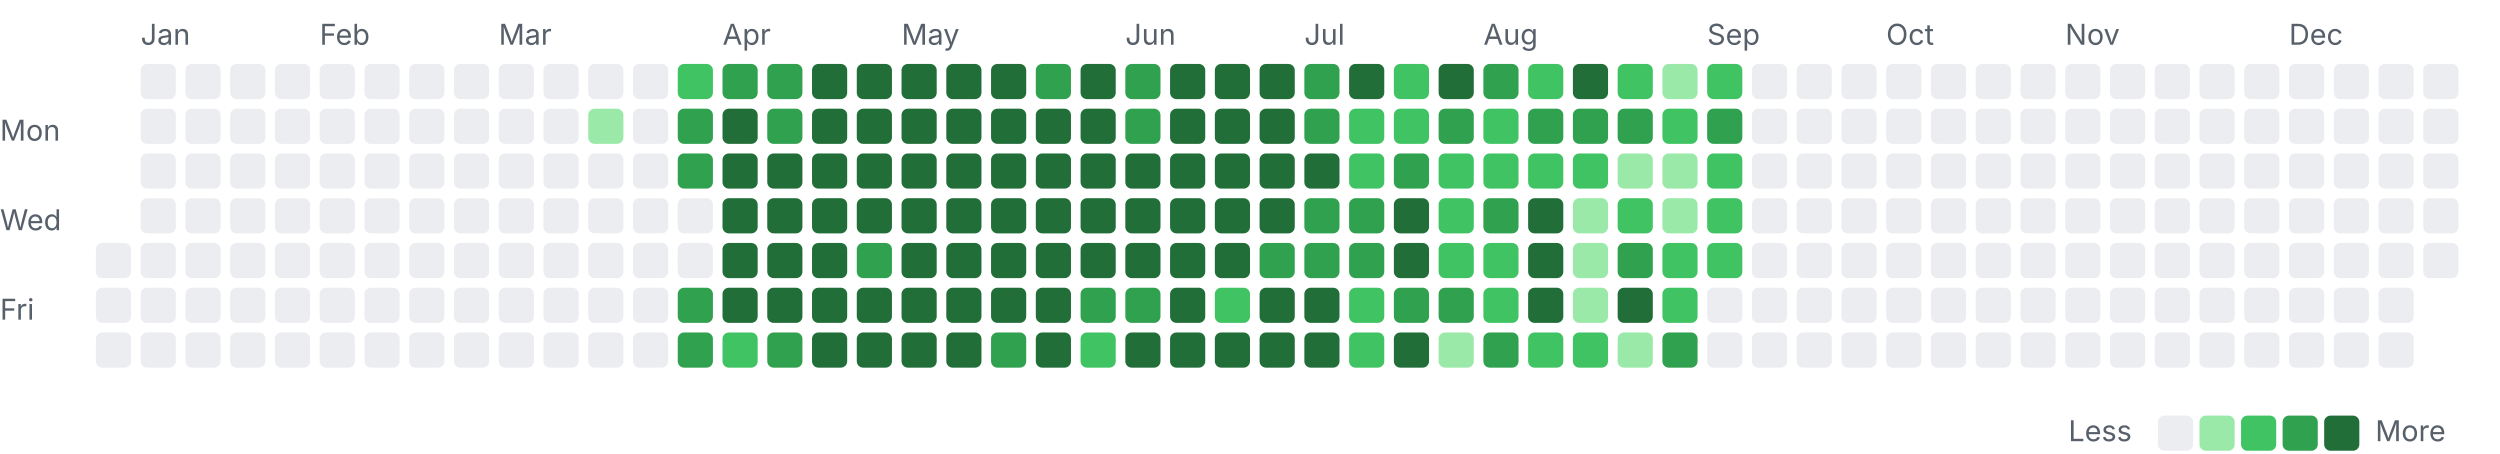
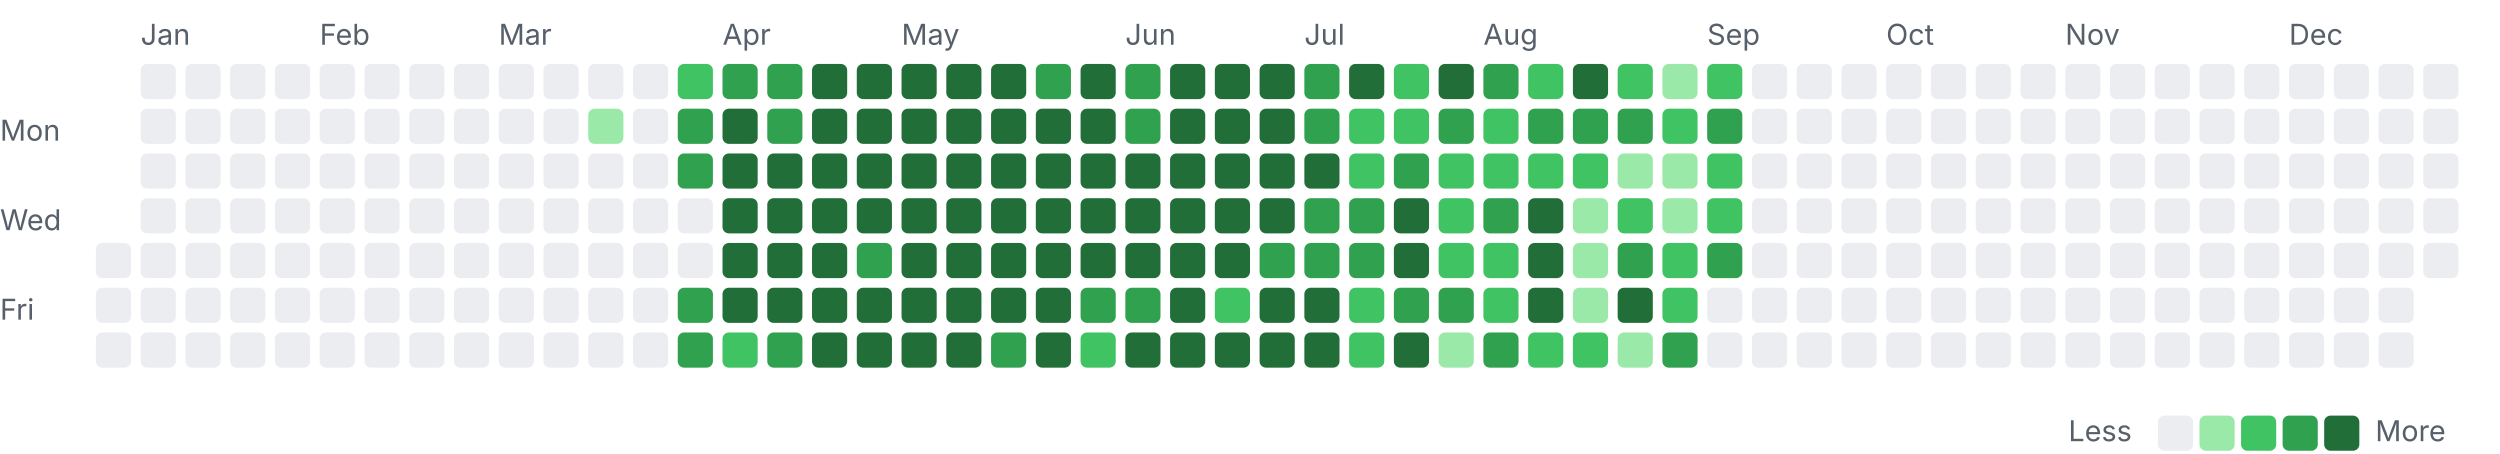
<svg xmlns="http://www.w3.org/2000/svg" width="782" height="142" viewBox="0 0 782 142">
  <style>.l0{fill:#ebedf0}.l1{fill:#9be9a8}.l2{fill:#40c463}.l3{fill:#30a14e}.l4{fill:#216e39} .lbl{fill:#57606a;font:9px -apple-system,Segoe UI,sans-serif}@media(prefers-color-scheme:dark){.l0{fill:#161b22}.l1{fill:#0e4429}.l2{fill:#006d32}.l3{fill:#26a641}.l4{fill:#39d353} .lbl{fill:#8b949e}}</style>
  <text class="lbl" x="44" y="14">Jan</text>
  <text class="lbl" x="100" y="14">Feb</text>
  <text class="lbl" x="156" y="14">Mar</text>
  <text class="lbl" x="226" y="14">Apr</text>
  <text class="lbl" x="282" y="14">May</text>
  <text class="lbl" x="352" y="14">Jun</text>
  <text class="lbl" x="408" y="14">Jul</text>
  <text class="lbl" x="464" y="14">Aug</text>
  <text class="lbl" x="534" y="14">Sep</text>
  <text class="lbl" x="590" y="14">Oct</text>
  <text class="lbl" x="646" y="14">Nov</text>
  <text class="lbl" x="716" y="14">Dec</text>
  <text class="lbl" x="0" y="44">Mon</text>
  <text class="lbl" x="0" y="72">Wed</text>
  <text class="lbl" x="0" y="100">Fri</text>
  <rect class="l0" x="30" y="76" width="11" height="11" rx="2" />
  <rect class="l0" x="30" y="90" width="11" height="11" rx="2" />
  <rect class="l0" x="30" y="104" width="11" height="11" rx="2" />
  <rect class="l0" x="44" y="20" width="11" height="11" rx="2" />
  <rect class="l0" x="44" y="34" width="11" height="11" rx="2" />
  <rect class="l0" x="44" y="48" width="11" height="11" rx="2" />
  <rect class="l0" x="44" y="62" width="11" height="11" rx="2" />
  <rect class="l0" x="44" y="76" width="11" height="11" rx="2" />
  <rect class="l0" x="44" y="90" width="11" height="11" rx="2" />
  <rect class="l0" x="44" y="104" width="11" height="11" rx="2" />
  <rect class="l0" x="58" y="20" width="11" height="11" rx="2" />
  <rect class="l0" x="58" y="34" width="11" height="11" rx="2" />
  <rect class="l0" x="58" y="48" width="11" height="11" rx="2" />
  <rect class="l0" x="58" y="62" width="11" height="11" rx="2" />
  <rect class="l0" x="58" y="76" width="11" height="11" rx="2" />
  <rect class="l0" x="58" y="90" width="11" height="11" rx="2" />
  <rect class="l0" x="58" y="104" width="11" height="11" rx="2" />
  <rect class="l0" x="72" y="20" width="11" height="11" rx="2" />
  <rect class="l0" x="72" y="34" width="11" height="11" rx="2" />
  <rect class="l0" x="72" y="48" width="11" height="11" rx="2" />
  <rect class="l0" x="72" y="62" width="11" height="11" rx="2" />
  <rect class="l0" x="72" y="76" width="11" height="11" rx="2" />
  <rect class="l0" x="72" y="90" width="11" height="11" rx="2" />
  <rect class="l0" x="72" y="104" width="11" height="11" rx="2" />
  <rect class="l0" x="86" y="20" width="11" height="11" rx="2" />
  <rect class="l0" x="86" y="34" width="11" height="11" rx="2" />
  <rect class="l0" x="86" y="48" width="11" height="11" rx="2" />
  <rect class="l0" x="86" y="62" width="11" height="11" rx="2" />
  <rect class="l0" x="86" y="76" width="11" height="11" rx="2" />
  <rect class="l0" x="86" y="90" width="11" height="11" rx="2" />
  <rect class="l0" x="86" y="104" width="11" height="11" rx="2" />
  <rect class="l0" x="100" y="20" width="11" height="11" rx="2" />
  <rect class="l0" x="100" y="34" width="11" height="11" rx="2" />
  <rect class="l0" x="100" y="48" width="11" height="11" rx="2" />
  <rect class="l0" x="100" y="62" width="11" height="11" rx="2" />
  <rect class="l0" x="100" y="76" width="11" height="11" rx="2" />
  <rect class="l0" x="100" y="90" width="11" height="11" rx="2" />
  <rect class="l0" x="100" y="104" width="11" height="11" rx="2" />
  <rect class="l0" x="114" y="20" width="11" height="11" rx="2" />
  <rect class="l0" x="114" y="34" width="11" height="11" rx="2" />
  <rect class="l0" x="114" y="48" width="11" height="11" rx="2" />
  <rect class="l0" x="114" y="62" width="11" height="11" rx="2" />
  <rect class="l0" x="114" y="76" width="11" height="11" rx="2" />
  <rect class="l0" x="114" y="90" width="11" height="11" rx="2" />
  <rect class="l0" x="114" y="104" width="11" height="11" rx="2" />
  <rect class="l0" x="128" y="20" width="11" height="11" rx="2" />
  <rect class="l0" x="128" y="34" width="11" height="11" rx="2" />
  <rect class="l0" x="128" y="48" width="11" height="11" rx="2" />
  <rect class="l0" x="128" y="62" width="11" height="11" rx="2" />
  <rect class="l0" x="128" y="76" width="11" height="11" rx="2" />
  <rect class="l0" x="128" y="90" width="11" height="11" rx="2" />
  <rect class="l0" x="128" y="104" width="11" height="11" rx="2" />
  <rect class="l0" x="142" y="20" width="11" height="11" rx="2" />
  <rect class="l0" x="142" y="34" width="11" height="11" rx="2" />
  <rect class="l0" x="142" y="48" width="11" height="11" rx="2" />
  <rect class="l0" x="142" y="62" width="11" height="11" rx="2" />
  <rect class="l0" x="142" y="76" width="11" height="11" rx="2" />
  <rect class="l0" x="142" y="90" width="11" height="11" rx="2" />
  <rect class="l0" x="142" y="104" width="11" height="11" rx="2" />
  <rect class="l0" x="156" y="20" width="11" height="11" rx="2" />
  <rect class="l0" x="156" y="34" width="11" height="11" rx="2" />
  <rect class="l0" x="156" y="48" width="11" height="11" rx="2" />
  <rect class="l0" x="156" y="62" width="11" height="11" rx="2" />
  <rect class="l0" x="156" y="76" width="11" height="11" rx="2" />
  <rect class="l0" x="156" y="90" width="11" height="11" rx="2" />
  <rect class="l0" x="156" y="104" width="11" height="11" rx="2" />
  <rect class="l0" x="170" y="20" width="11" height="11" rx="2" />
  <rect class="l0" x="170" y="34" width="11" height="11" rx="2" />
  <rect class="l0" x="170" y="48" width="11" height="11" rx="2" />
  <rect class="l0" x="170" y="62" width="11" height="11" rx="2" />
  <rect class="l0" x="170" y="76" width="11" height="11" rx="2" />
  <rect class="l0" x="170" y="90" width="11" height="11" rx="2" />
  <rect class="l0" x="170" y="104" width="11" height="11" rx="2" />
  <rect class="l0" x="184" y="20" width="11" height="11" rx="2" />
  <rect class="l1" x="184" y="34" width="11" height="11" rx="2" />
  <rect class="l0" x="184" y="48" width="11" height="11" rx="2" />
  <rect class="l0" x="184" y="62" width="11" height="11" rx="2" />
  <rect class="l0" x="184" y="76" width="11" height="11" rx="2" />
  <rect class="l0" x="184" y="90" width="11" height="11" rx="2" />
  <rect class="l0" x="184" y="104" width="11" height="11" rx="2" />
  <rect class="l0" x="198" y="20" width="11" height="11" rx="2" />
  <rect class="l0" x="198" y="34" width="11" height="11" rx="2" />
  <rect class="l0" x="198" y="48" width="11" height="11" rx="2" />
  <rect class="l0" x="198" y="62" width="11" height="11" rx="2" />
  <rect class="l0" x="198" y="76" width="11" height="11" rx="2" />
  <rect class="l0" x="198" y="90" width="11" height="11" rx="2" />
  <rect class="l0" x="198" y="104" width="11" height="11" rx="2" />
  <rect class="l2" x="212" y="20" width="11" height="11" rx="2" />
  <rect class="l3" x="212" y="34" width="11" height="11" rx="2" />
  <rect class="l3" x="212" y="48" width="11" height="11" rx="2" />
  <rect class="l0" x="212" y="62" width="11" height="11" rx="2" />
  <rect class="l0" x="212" y="76" width="11" height="11" rx="2" />
  <rect class="l3" x="212" y="90" width="11" height="11" rx="2" />
  <rect class="l3" x="212" y="104" width="11" height="11" rx="2" />
  <rect class="l3" x="226" y="20" width="11" height="11" rx="2" />
  <rect class="l4" x="226" y="34" width="11" height="11" rx="2" />
  <rect class="l4" x="226" y="48" width="11" height="11" rx="2" />
  <rect class="l4" x="226" y="62" width="11" height="11" rx="2" />
  <rect class="l4" x="226" y="76" width="11" height="11" rx="2" />
  <rect class="l4" x="226" y="90" width="11" height="11" rx="2" />
  <rect class="l2" x="226" y="104" width="11" height="11" rx="2" />
  <rect class="l3" x="240" y="20" width="11" height="11" rx="2" />
  <rect class="l3" x="240" y="34" width="11" height="11" rx="2" />
  <rect class="l4" x="240" y="48" width="11" height="11" rx="2" />
  <rect class="l4" x="240" y="62" width="11" height="11" rx="2" />
  <rect class="l4" x="240" y="76" width="11" height="11" rx="2" />
  <rect class="l4" x="240" y="90" width="11" height="11" rx="2" />
  <rect class="l3" x="240" y="104" width="11" height="11" rx="2" />
  <rect class="l4" x="254" y="20" width="11" height="11" rx="2" />
  <rect class="l4" x="254" y="34" width="11" height="11" rx="2" />
  <rect class="l4" x="254" y="48" width="11" height="11" rx="2" />
  <rect class="l4" x="254" y="62" width="11" height="11" rx="2" />
  <rect class="l4" x="254" y="76" width="11" height="11" rx="2" />
  <rect class="l4" x="254" y="90" width="11" height="11" rx="2" />
  <rect class="l4" x="254" y="104" width="11" height="11" rx="2" />
  <rect class="l4" x="268" y="20" width="11" height="11" rx="2" />
  <rect class="l4" x="268" y="34" width="11" height="11" rx="2" />
  <rect class="l4" x="268" y="48" width="11" height="11" rx="2" />
  <rect class="l4" x="268" y="62" width="11" height="11" rx="2" />
  <rect class="l3" x="268" y="76" width="11" height="11" rx="2" />
  <rect class="l4" x="268" y="90" width="11" height="11" rx="2" />
  <rect class="l4" x="268" y="104" width="11" height="11" rx="2" />
  <rect class="l4" x="282" y="20" width="11" height="11" rx="2" />
  <rect class="l4" x="282" y="34" width="11" height="11" rx="2" />
  <rect class="l4" x="282" y="48" width="11" height="11" rx="2" />
  <rect class="l4" x="282" y="62" width="11" height="11" rx="2" />
  <rect class="l4" x="282" y="76" width="11" height="11" rx="2" />
  <rect class="l4" x="282" y="90" width="11" height="11" rx="2" />
  <rect class="l4" x="282" y="104" width="11" height="11" rx="2" />
  <rect class="l4" x="296" y="20" width="11" height="11" rx="2" />
  <rect class="l4" x="296" y="34" width="11" height="11" rx="2" />
  <rect class="l4" x="296" y="48" width="11" height="11" rx="2" />
  <rect class="l4" x="296" y="62" width="11" height="11" rx="2" />
  <rect class="l4" x="296" y="76" width="11" height="11" rx="2" />
  <rect class="l4" x="296" y="90" width="11" height="11" rx="2" />
  <rect class="l4" x="296" y="104" width="11" height="11" rx="2" />
  <rect class="l4" x="310" y="20" width="11" height="11" rx="2" />
  <rect class="l4" x="310" y="34" width="11" height="11" rx="2" />
  <rect class="l4" x="310" y="48" width="11" height="11" rx="2" />
  <rect class="l4" x="310" y="62" width="11" height="11" rx="2" />
  <rect class="l4" x="310" y="76" width="11" height="11" rx="2" />
  <rect class="l4" x="310" y="90" width="11" height="11" rx="2" />
  <rect class="l3" x="310" y="104" width="11" height="11" rx="2" />
  <rect class="l3" x="324" y="20" width="11" height="11" rx="2" />
  <rect class="l4" x="324" y="34" width="11" height="11" rx="2" />
  <rect class="l4" x="324" y="48" width="11" height="11" rx="2" />
  <rect class="l4" x="324" y="62" width="11" height="11" rx="2" />
  <rect class="l4" x="324" y="76" width="11" height="11" rx="2" />
  <rect class="l4" x="324" y="90" width="11" height="11" rx="2" />
  <rect class="l4" x="324" y="104" width="11" height="11" rx="2" />
  <rect class="l4" x="338" y="20" width="11" height="11" rx="2" />
  <rect class="l4" x="338" y="34" width="11" height="11" rx="2" />
  <rect class="l4" x="338" y="48" width="11" height="11" rx="2" />
  <rect class="l4" x="338" y="62" width="11" height="11" rx="2" />
  <rect class="l4" x="338" y="76" width="11" height="11" rx="2" />
  <rect class="l3" x="338" y="90" width="11" height="11" rx="2" />
  <rect class="l2" x="338" y="104" width="11" height="11" rx="2" />
  <rect class="l3" x="352" y="20" width="11" height="11" rx="2" />
  <rect class="l3" x="352" y="34" width="11" height="11" rx="2" />
  <rect class="l4" x="352" y="48" width="11" height="11" rx="2" />
  <rect class="l4" x="352" y="62" width="11" height="11" rx="2" />
  <rect class="l4" x="352" y="76" width="11" height="11" rx="2" />
  <rect class="l3" x="352" y="90" width="11" height="11" rx="2" />
  <rect class="l4" x="352" y="104" width="11" height="11" rx="2" />
  <rect class="l4" x="366" y="20" width="11" height="11" rx="2" />
  <rect class="l4" x="366" y="34" width="11" height="11" rx="2" />
  <rect class="l4" x="366" y="48" width="11" height="11" rx="2" />
  <rect class="l4" x="366" y="62" width="11" height="11" rx="2" />
  <rect class="l4" x="366" y="76" width="11" height="11" rx="2" />
  <rect class="l4" x="366" y="90" width="11" height="11" rx="2" />
  <rect class="l4" x="366" y="104" width="11" height="11" rx="2" />
  <rect class="l4" x="380" y="20" width="11" height="11" rx="2" />
  <rect class="l4" x="380" y="34" width="11" height="11" rx="2" />
  <rect class="l4" x="380" y="48" width="11" height="11" rx="2" />
  <rect class="l4" x="380" y="62" width="11" height="11" rx="2" />
  <rect class="l4" x="380" y="76" width="11" height="11" rx="2" />
  <rect class="l2" x="380" y="90" width="11" height="11" rx="2" />
  <rect class="l4" x="380" y="104" width="11" height="11" rx="2" />
  <rect class="l4" x="394" y="20" width="11" height="11" rx="2" />
  <rect class="l4" x="394" y="34" width="11" height="11" rx="2" />
  <rect class="l4" x="394" y="48" width="11" height="11" rx="2" />
  <rect class="l4" x="394" y="62" width="11" height="11" rx="2" />
  <rect class="l3" x="394" y="76" width="11" height="11" rx="2" />
  <rect class="l4" x="394" y="90" width="11" height="11" rx="2" />
  <rect class="l4" x="394" y="104" width="11" height="11" rx="2" />
  <rect class="l3" x="408" y="20" width="11" height="11" rx="2" />
  <rect class="l3" x="408" y="34" width="11" height="11" rx="2" />
  <rect class="l4" x="408" y="48" width="11" height="11" rx="2" />
  <rect class="l3" x="408" y="62" width="11" height="11" rx="2" />
  <rect class="l3" x="408" y="76" width="11" height="11" rx="2" />
  <rect class="l4" x="408" y="90" width="11" height="11" rx="2" />
  <rect class="l4" x="408" y="104" width="11" height="11" rx="2" />
  <rect class="l4" x="422" y="20" width="11" height="11" rx="2" />
  <rect class="l2" x="422" y="34" width="11" height="11" rx="2" />
  <rect class="l2" x="422" y="48" width="11" height="11" rx="2" />
  <rect class="l3" x="422" y="62" width="11" height="11" rx="2" />
  <rect class="l3" x="422" y="76" width="11" height="11" rx="2" />
  <rect class="l2" x="422" y="90" width="11" height="11" rx="2" />
  <rect class="l2" x="422" y="104" width="11" height="11" rx="2" />
  <rect class="l2" x="436" y="20" width="11" height="11" rx="2" />
  <rect class="l2" x="436" y="34" width="11" height="11" rx="2" />
  <rect class="l3" x="436" y="48" width="11" height="11" rx="2" />
  <rect class="l4" x="436" y="62" width="11" height="11" rx="2" />
  <rect class="l4" x="436" y="76" width="11" height="11" rx="2" />
  <rect class="l3" x="436" y="90" width="11" height="11" rx="2" />
  <rect class="l4" x="436" y="104" width="11" height="11" rx="2" />
  <rect class="l4" x="450" y="20" width="11" height="11" rx="2" />
  <rect class="l3" x="450" y="34" width="11" height="11" rx="2" />
  <rect class="l2" x="450" y="48" width="11" height="11" rx="2" />
  <rect class="l2" x="450" y="62" width="11" height="11" rx="2" />
  <rect class="l2" x="450" y="76" width="11" height="11" rx="2" />
  <rect class="l3" x="450" y="90" width="11" height="11" rx="2" />
  <rect class="l1" x="450" y="104" width="11" height="11" rx="2" />
  <rect class="l3" x="464" y="20" width="11" height="11" rx="2" />
  <rect class="l2" x="464" y="34" width="11" height="11" rx="2" />
  <rect class="l2" x="464" y="48" width="11" height="11" rx="2" />
  <rect class="l3" x="464" y="62" width="11" height="11" rx="2" />
  <rect class="l2" x="464" y="76" width="11" height="11" rx="2" />
  <rect class="l2" x="464" y="90" width="11" height="11" rx="2" />
  <rect class="l3" x="464" y="104" width="11" height="11" rx="2" />
  <rect class="l2" x="478" y="20" width="11" height="11" rx="2" />
  <rect class="l3" x="478" y="34" width="11" height="11" rx="2" />
  <rect class="l2" x="478" y="48" width="11" height="11" rx="2" />
  <rect class="l4" x="478" y="62" width="11" height="11" rx="2" />
  <rect class="l4" x="478" y="76" width="11" height="11" rx="2" />
  <rect class="l4" x="478" y="90" width="11" height="11" rx="2" />
  <rect class="l2" x="478" y="104" width="11" height="11" rx="2" />
  <rect class="l4" x="492" y="20" width="11" height="11" rx="2" />
  <rect class="l3" x="492" y="34" width="11" height="11" rx="2" />
  <rect class="l2" x="492" y="48" width="11" height="11" rx="2" />
  <rect class="l1" x="492" y="62" width="11" height="11" rx="2" />
  <rect class="l1" x="492" y="76" width="11" height="11" rx="2" />
  <rect class="l1" x="492" y="90" width="11" height="11" rx="2" />
  <rect class="l2" x="492" y="104" width="11" height="11" rx="2" />
  <rect class="l2" x="506" y="20" width="11" height="11" rx="2" />
  <rect class="l3" x="506" y="34" width="11" height="11" rx="2" />
  <rect class="l1" x="506" y="48" width="11" height="11" rx="2" />
  <rect class="l2" x="506" y="62" width="11" height="11" rx="2" />
  <rect class="l3" x="506" y="76" width="11" height="11" rx="2" />
  <rect class="l4" x="506" y="90" width="11" height="11" rx="2" />
  <rect class="l1" x="506" y="104" width="11" height="11" rx="2" />
  <rect class="l1" x="520" y="20" width="11" height="11" rx="2" />
  <rect class="l2" x="520" y="34" width="11" height="11" rx="2" />
  <rect class="l1" x="520" y="48" width="11" height="11" rx="2" />
  <rect class="l1" x="520" y="62" width="11" height="11" rx="2" />
  <rect class="l2" x="520" y="76" width="11" height="11" rx="2" />
  <rect class="l2" x="520" y="90" width="11" height="11" rx="2" />
  <rect class="l3" x="520" y="104" width="11" height="11" rx="2" />
  <rect class="l2" x="534" y="20" width="11" height="11" rx="2" />
  <rect class="l3" x="534" y="34" width="11" height="11" rx="2" />
  <rect class="l2" x="534" y="48" width="11" height="11" rx="2" />
  <rect class="l2" x="534" y="62" width="11" height="11" rx="2" />
-   <rect class="l2" x="534" y="76" width="11" height="11" rx="2" />
+   <rect class="l3" x="534" y="76" width="11" height="11" rx="2" />
  <rect class="l0" x="534" y="90" width="11" height="11" rx="2" />
  <rect class="l0" x="534" y="104" width="11" height="11" rx="2" />
  <rect class="l0" x="548" y="20" width="11" height="11" rx="2" />
  <rect class="l0" x="548" y="34" width="11" height="11" rx="2" />
  <rect class="l0" x="548" y="48" width="11" height="11" rx="2" />
  <rect class="l0" x="548" y="62" width="11" height="11" rx="2" />
  <rect class="l0" x="548" y="76" width="11" height="11" rx="2" />
  <rect class="l0" x="548" y="90" width="11" height="11" rx="2" />
  <rect class="l0" x="548" y="104" width="11" height="11" rx="2" />
  <rect class="l0" x="562" y="20" width="11" height="11" rx="2" />
  <rect class="l0" x="562" y="34" width="11" height="11" rx="2" />
  <rect class="l0" x="562" y="48" width="11" height="11" rx="2" />
  <rect class="l0" x="562" y="62" width="11" height="11" rx="2" />
  <rect class="l0" x="562" y="76" width="11" height="11" rx="2" />
  <rect class="l0" x="562" y="90" width="11" height="11" rx="2" />
  <rect class="l0" x="562" y="104" width="11" height="11" rx="2" />
  <rect class="l0" x="576" y="20" width="11" height="11" rx="2" />
  <rect class="l0" x="576" y="34" width="11" height="11" rx="2" />
  <rect class="l0" x="576" y="48" width="11" height="11" rx="2" />
  <rect class="l0" x="576" y="62" width="11" height="11" rx="2" />
  <rect class="l0" x="576" y="76" width="11" height="11" rx="2" />
  <rect class="l0" x="576" y="90" width="11" height="11" rx="2" />
  <rect class="l0" x="576" y="104" width="11" height="11" rx="2" />
  <rect class="l0" x="590" y="20" width="11" height="11" rx="2" />
  <rect class="l0" x="590" y="34" width="11" height="11" rx="2" />
  <rect class="l0" x="590" y="48" width="11" height="11" rx="2" />
  <rect class="l0" x="590" y="62" width="11" height="11" rx="2" />
  <rect class="l0" x="590" y="76" width="11" height="11" rx="2" />
  <rect class="l0" x="590" y="90" width="11" height="11" rx="2" />
  <rect class="l0" x="590" y="104" width="11" height="11" rx="2" />
  <rect class="l0" x="604" y="20" width="11" height="11" rx="2" />
  <rect class="l0" x="604" y="34" width="11" height="11" rx="2" />
  <rect class="l0" x="604" y="48" width="11" height="11" rx="2" />
  <rect class="l0" x="604" y="62" width="11" height="11" rx="2" />
  <rect class="l0" x="604" y="76" width="11" height="11" rx="2" />
  <rect class="l0" x="604" y="90" width="11" height="11" rx="2" />
  <rect class="l0" x="604" y="104" width="11" height="11" rx="2" />
  <rect class="l0" x="618" y="20" width="11" height="11" rx="2" />
  <rect class="l0" x="618" y="34" width="11" height="11" rx="2" />
  <rect class="l0" x="618" y="48" width="11" height="11" rx="2" />
  <rect class="l0" x="618" y="62" width="11" height="11" rx="2" />
  <rect class="l0" x="618" y="76" width="11" height="11" rx="2" />
  <rect class="l0" x="618" y="90" width="11" height="11" rx="2" />
  <rect class="l0" x="618" y="104" width="11" height="11" rx="2" />
  <rect class="l0" x="632" y="20" width="11" height="11" rx="2" />
  <rect class="l0" x="632" y="34" width="11" height="11" rx="2" />
  <rect class="l0" x="632" y="48" width="11" height="11" rx="2" />
  <rect class="l0" x="632" y="62" width="11" height="11" rx="2" />
  <rect class="l0" x="632" y="76" width="11" height="11" rx="2" />
  <rect class="l0" x="632" y="90" width="11" height="11" rx="2" />
  <rect class="l0" x="632" y="104" width="11" height="11" rx="2" />
  <rect class="l0" x="646" y="20" width="11" height="11" rx="2" />
  <rect class="l0" x="646" y="34" width="11" height="11" rx="2" />
  <rect class="l0" x="646" y="48" width="11" height="11" rx="2" />
  <rect class="l0" x="646" y="62" width="11" height="11" rx="2" />
  <rect class="l0" x="646" y="76" width="11" height="11" rx="2" />
  <rect class="l0" x="646" y="90" width="11" height="11" rx="2" />
  <rect class="l0" x="646" y="104" width="11" height="11" rx="2" />
  <rect class="l0" x="660" y="20" width="11" height="11" rx="2" />
  <rect class="l0" x="660" y="34" width="11" height="11" rx="2" />
  <rect class="l0" x="660" y="48" width="11" height="11" rx="2" />
  <rect class="l0" x="660" y="62" width="11" height="11" rx="2" />
  <rect class="l0" x="660" y="76" width="11" height="11" rx="2" />
  <rect class="l0" x="660" y="90" width="11" height="11" rx="2" />
  <rect class="l0" x="660" y="104" width="11" height="11" rx="2" />
  <rect class="l0" x="674" y="20" width="11" height="11" rx="2" />
  <rect class="l0" x="674" y="34" width="11" height="11" rx="2" />
  <rect class="l0" x="674" y="48" width="11" height="11" rx="2" />
  <rect class="l0" x="674" y="62" width="11" height="11" rx="2" />
  <rect class="l0" x="674" y="76" width="11" height="11" rx="2" />
  <rect class="l0" x="674" y="90" width="11" height="11" rx="2" />
  <rect class="l0" x="674" y="104" width="11" height="11" rx="2" />
  <rect class="l0" x="688" y="20" width="11" height="11" rx="2" />
  <rect class="l0" x="688" y="34" width="11" height="11" rx="2" />
  <rect class="l0" x="688" y="48" width="11" height="11" rx="2" />
  <rect class="l0" x="688" y="62" width="11" height="11" rx="2" />
  <rect class="l0" x="688" y="76" width="11" height="11" rx="2" />
  <rect class="l0" x="688" y="90" width="11" height="11" rx="2" />
  <rect class="l0" x="688" y="104" width="11" height="11" rx="2" />
  <rect class="l0" x="702" y="20" width="11" height="11" rx="2" />
  <rect class="l0" x="702" y="34" width="11" height="11" rx="2" />
  <rect class="l0" x="702" y="48" width="11" height="11" rx="2" />
  <rect class="l0" x="702" y="62" width="11" height="11" rx="2" />
  <rect class="l0" x="702" y="76" width="11" height="11" rx="2" />
  <rect class="l0" x="702" y="90" width="11" height="11" rx="2" />
  <rect class="l0" x="702" y="104" width="11" height="11" rx="2" />
  <rect class="l0" x="716" y="20" width="11" height="11" rx="2" />
  <rect class="l0" x="716" y="34" width="11" height="11" rx="2" />
  <rect class="l0" x="716" y="48" width="11" height="11" rx="2" />
  <rect class="l0" x="716" y="62" width="11" height="11" rx="2" />
  <rect class="l0" x="716" y="76" width="11" height="11" rx="2" />
  <rect class="l0" x="716" y="90" width="11" height="11" rx="2" />
  <rect class="l0" x="716" y="104" width="11" height="11" rx="2" />
  <rect class="l0" x="730" y="20" width="11" height="11" rx="2" />
  <rect class="l0" x="730" y="34" width="11" height="11" rx="2" />
  <rect class="l0" x="730" y="48" width="11" height="11" rx="2" />
  <rect class="l0" x="730" y="62" width="11" height="11" rx="2" />
  <rect class="l0" x="730" y="76" width="11" height="11" rx="2" />
  <rect class="l0" x="730" y="90" width="11" height="11" rx="2" />
  <rect class="l0" x="730" y="104" width="11" height="11" rx="2" />
  <rect class="l0" x="744" y="20" width="11" height="11" rx="2" />
  <rect class="l0" x="744" y="34" width="11" height="11" rx="2" />
  <rect class="l0" x="744" y="48" width="11" height="11" rx="2" />
  <rect class="l0" x="744" y="62" width="11" height="11" rx="2" />
  <rect class="l0" x="744" y="76" width="11" height="11" rx="2" />
  <rect class="l0" x="744" y="90" width="11" height="11" rx="2" />
  <rect class="l0" x="744" y="104" width="11" height="11" rx="2" />
  <rect class="l0" x="758" y="20" width="11" height="11" rx="2" />
  <rect class="l0" x="758" y="34" width="11" height="11" rx="2" />
  <rect class="l0" x="758" y="48" width="11" height="11" rx="2" />
  <rect class="l0" x="758" y="62" width="11" height="11" rx="2" />
  <rect class="l0" x="758" y="76" width="11" height="11" rx="2" />
  <text class="lbl" x="647" y="138">Less</text>
  <rect class="l0" x="675" y="130" width="11" height="11" rx="2" />
  <rect class="l1" x="688" y="130" width="11" height="11" rx="2" />
  <rect class="l2" x="701" y="130" width="11" height="11" rx="2" />
  <rect class="l3" x="714" y="130" width="11" height="11" rx="2" />
  <rect class="l4" x="727" y="130" width="11" height="11" rx="2" />
  <text class="lbl" x="743" y="138">More</text>
</svg>
